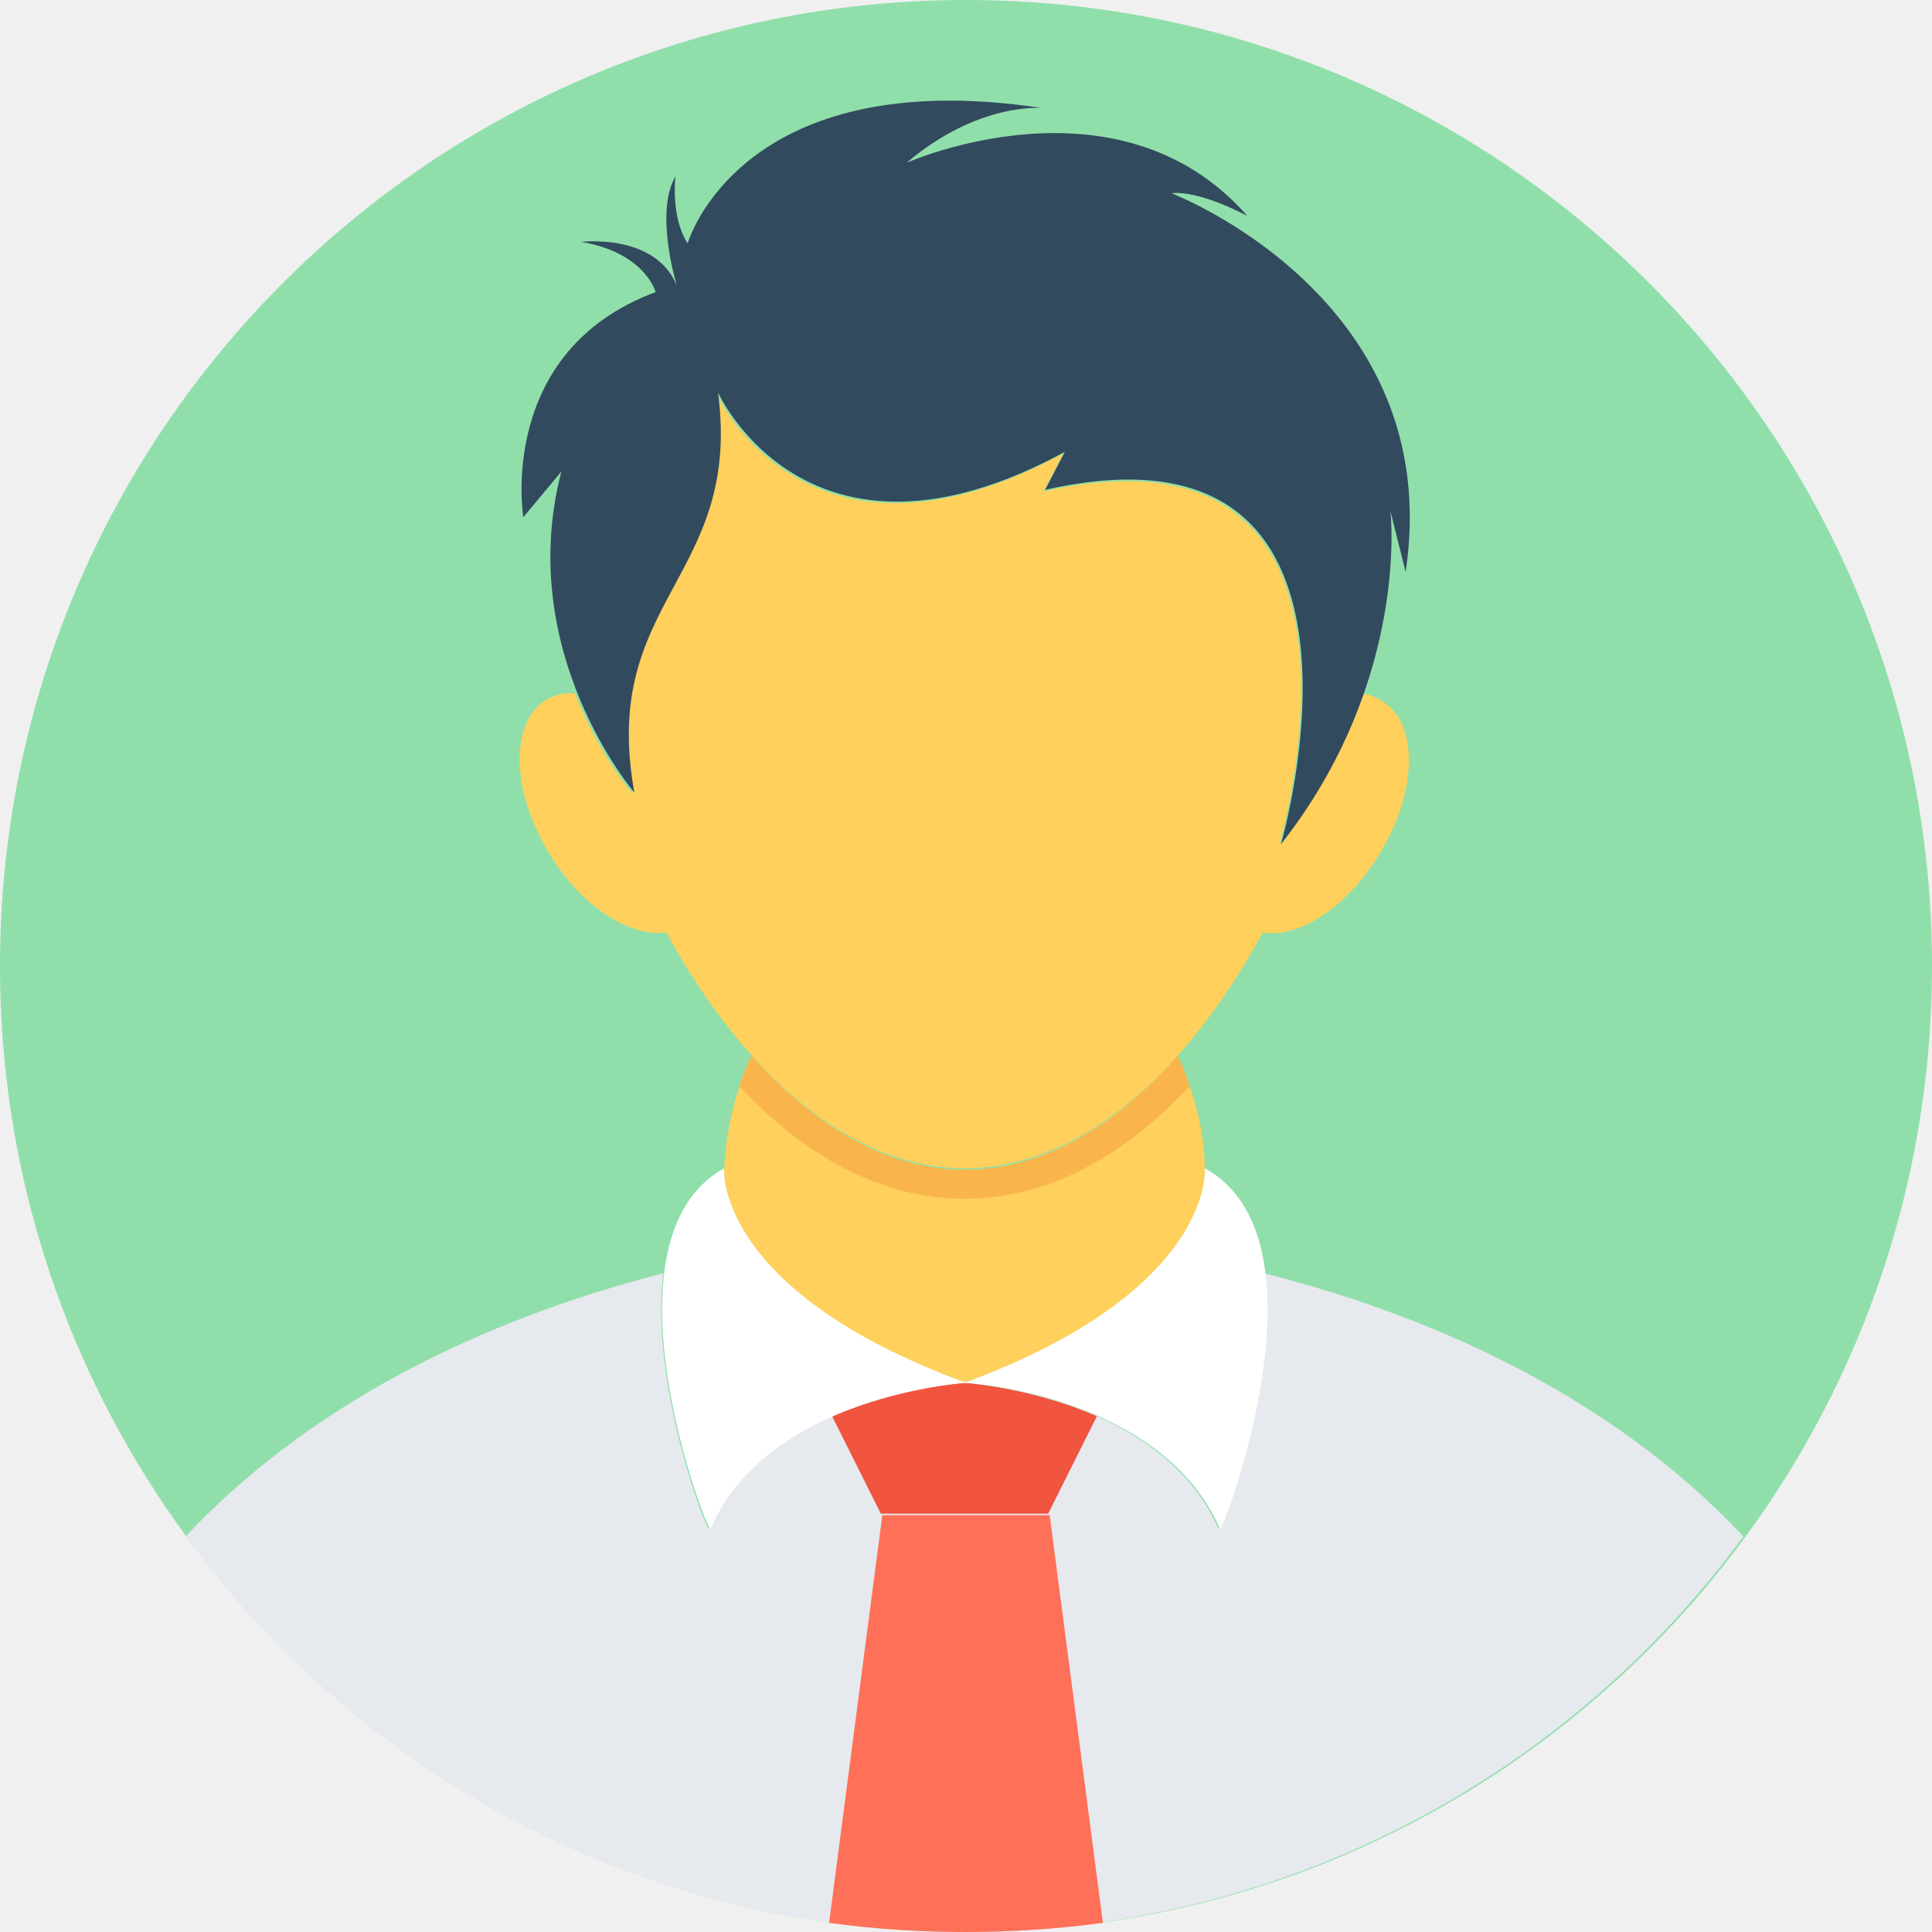
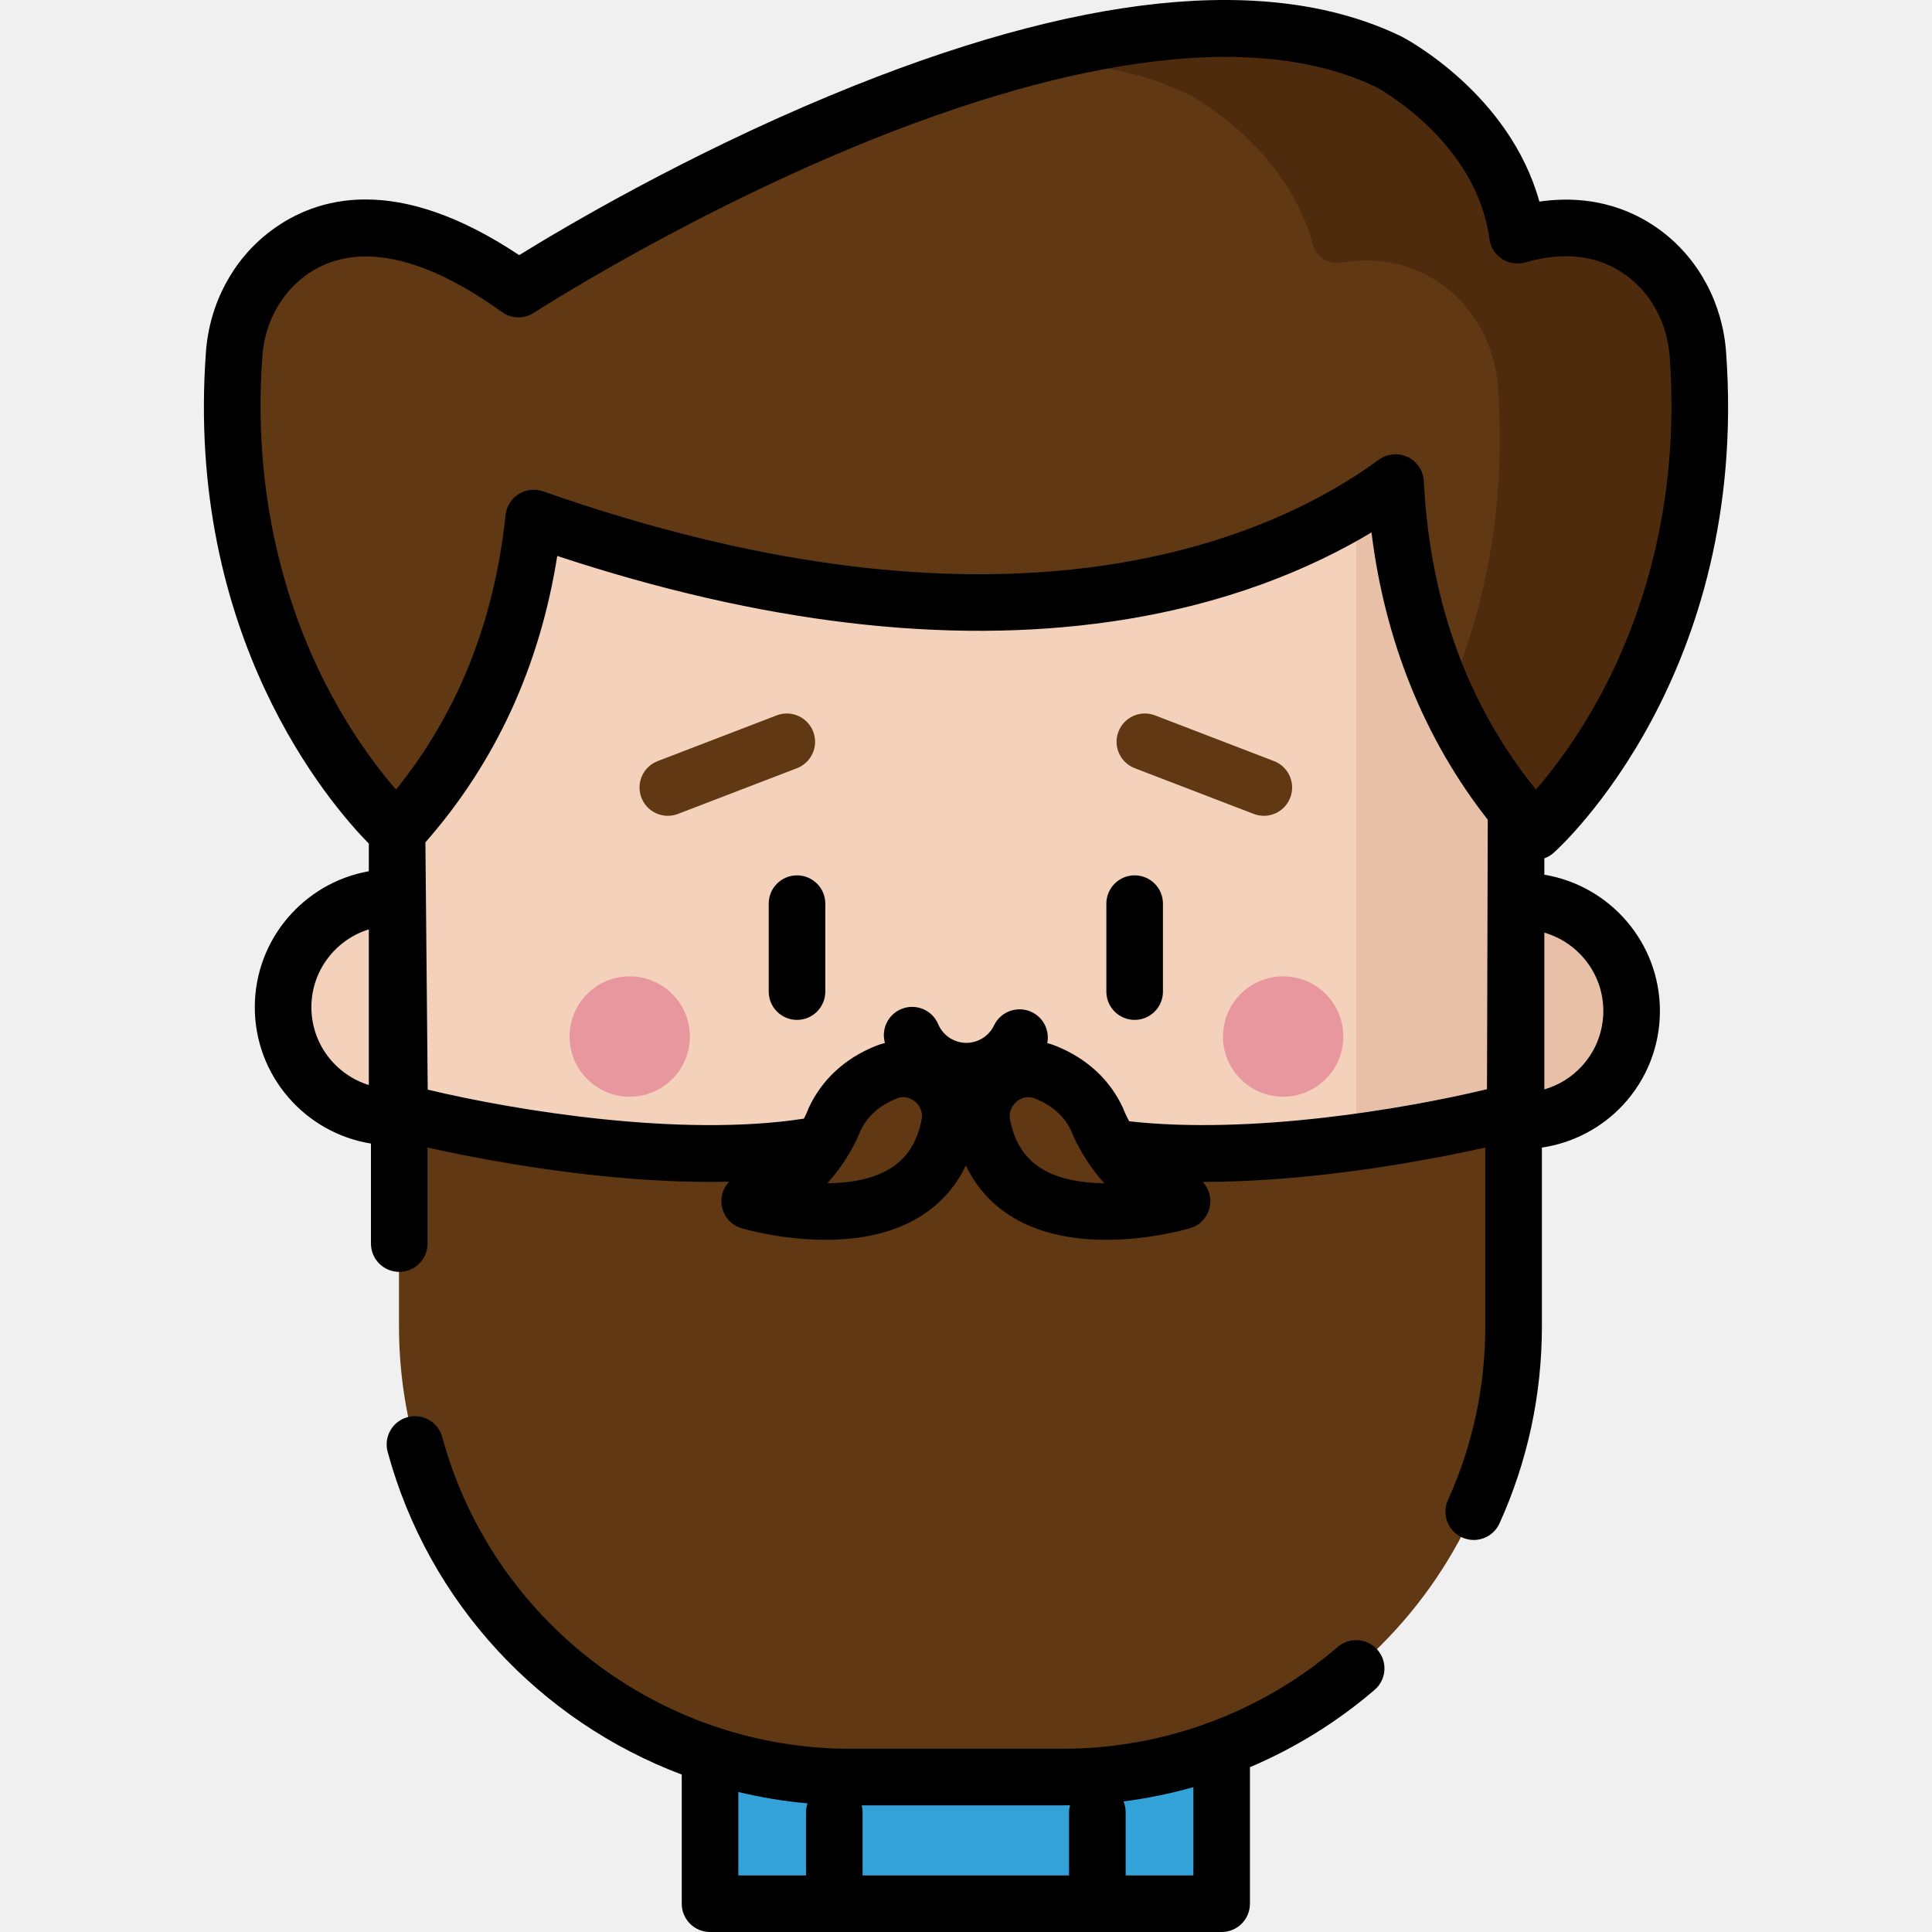
- <svg xmlns="http://www.w3.org/2000/svg" version="1.1" id="Layer_1" x="0px" y="0px" viewBox="0 0 508 508" style="enable-background:new 0 0 508 508;" xml:space="preserve">
-   <circle style="fill:#90DFAA;" cx="254" cy="254" r="254" />
+ <svg xmlns="http://www.w3.org/2000/svg" version="1.1" id="Capa_1" x="0px" y="0px" viewBox="0 0 512 512" style="enable-background:new 0 0 512 512;" xml:space="preserve">
+   <path style="fill:#F3D1BB;" d="M323.747,504.502v-42.648c0-14.24-6.987-27.867-18.535-36.197c-5.835-4.209-12.67-6.966-19.796-7.969  c-9.239-1.301-9.363-1.02-9.363-10.695c0-0.026,0-6.384,0-6.384H235.86c0,0,0,6.358,0,6.384c0,9.675-0.123,9.395-9.363,10.695  c-7.126,1.003-13.96,3.76-19.795,7.969c-11.548,8.33-18.535,21.957-18.535,36.197v42.648H323.747z" />
+   <path style="fill:#33A2D8;" d="M323.743,461.857v42.646H188.171v-42.646c0-14.243,6.981-27.869,18.527-36.195  c3.729-2.69,7.865-4.784,12.227-6.207c2.463-0.805,5.003-1.399,7.576-1.766c3.768-0.532,6.019-0.789,7.364-1.579l1.727,0.383  l4.354,2.463c9.842,5.581,21.874,5.621,31.755,0.109l4.62-2.572l1.727-0.383c1.344,0.789,3.596,1.047,7.364,1.579  c2.572,0.367,5.113,0.961,7.576,1.766c4.362,1.422,8.498,3.518,12.227,6.207C316.763,433.987,323.743,447.613,323.743,461.857z" />
+   <path style="fill:#F3D1BB;" d="M105.198,122.649v115.167h-1.071c-16.074,0-29.105,13.03-29.105,29.105l0,0  c0,16.074,13.031,29.105,29.105,29.105h1.122c1.678,57.642,48.929,103.856,106.977,103.856h82.472  c59.109,0,107.027-47.918,107.027-107.027V122.649H105.198z" />
+   <path style="fill:#E8C0A8;" d="M403.289,238.816h-1.562V122.649h-42.313v170.2c0,59.116-47.909,107.026-107.026,107.026H294.7  c57.705,0,104.743-45.67,106.937-102.85h1.65c8.446,0,16.052-3.598,21.368-9.344c4.802-5.19,7.737-12.133,7.737-19.76l0,0  C432.394,251.846,419.364,238.816,403.289,238.816z" />
  <g>
-     <path style="fill:#E6E9EE;" d="M255.2,363.2c-0.4,0-0.8,0.4-1.6,0.4c-0.4,0-0.8-0.4-1.6-0.4H255.2z" />
-     <path style="fill:#E6E9EE;" d="M458.4,404c-46,62.8-120.8,104-204.8,104S95.2,467.2,48.8,404c36-38.4,84.8-58.8,125.6-69.2   c-3.6,29.2,11.6,68.4,12,67.2c15.2-35.2,66.8-38.4,66.8-38.4s51.6,2.8,67.2,38.4c0.4,0.8,15.6-38,12-67.2   C373.6,345.2,422.4,365.6,458.4,404z" />
+     <path style="fill:#603813;" d="M252.596,289.26c-37.47,33.624-146.863,5.352-146.863,5.352v56.796   c0,66.015,53.515,119.53,119.53,119.53h28.127h28.127c66.015,0,119.53-53.515,119.53-119.53v-56.796   c0,0-104.173,28.272-141.643-5.352C257.452,287.509,254.548,287.509,252.596,289.26z" />
+     <path style="fill:#603813;" d="M251.629,298.217c1.905-9.603-7.627-17.711-16.714-14.069c-5.386,2.158-10.728,5.979-13.788,12.705   c0,0-5.787,16.254-22.426,21.454C198.701,318.306,244.903,332.111,251.629,298.217z" />
+     <path style="fill:#603813;" d="M260.371,298.217c-1.905-9.603,7.627-17.711,16.714-14.069c5.386,2.158,10.728,5.979,13.788,12.705   c0,0,5.787,16.254,22.426,21.454C313.298,318.306,267.098,332.111,260.371,298.217z" />
  </g>
-   <path style="fill:#FFD05B;" d="M316.8,308L316.8,308c0,5.2-3.2,32.8-61.6,55.2H252c-58.4-22.4-61.6-50-61.6-55.2l0,0  c0.4-10.4,2.8-20.8,7.2-30.4c16,18,35.2,30,56,30c20.4,0,40-11.6,56-30C314,287.2,316.8,297.6,316.8,308z" />
-   <path style="fill:#F1543F;" d="M288.4,372.4L275.6,398h-44l-12.8-25.6c17.6-7.6,34.8-8.8,34.8-8.8S271.2,364.8,288.4,372.4z" />
-   <path style="fill:#FF7058;" d="M218,505.6c11.6,1.6,23.6,2.4,36,2.4c12,0,24-0.8,36-2.4l-14-107.2h-44L218,505.6z" />
  <g>
-     <path style="fill:#FFFFFF;" d="M316.8,307.2c0,0,2.8,32-63.2,56.4c0,0,51.6,2.8,67.2,38.4C321.2,403.6,351.2,326,316.8,307.2z" />
-     <path style="fill:#FFFFFF;" d="M190.4,307.2c-34,18.8-4.4,96-3.6,94.8c15.2-35.2,67.2-38.4,67.2-38.4   C187.6,339.2,190.4,307.2,190.4,307.2z" />
+     <circle style="fill:#E8979F;" cx="166.878" cy="274.692" r="15.946" />
+     <circle style="fill:#E8979F;" cx="340.047" cy="274.692" r="15.946" />
  </g>
-   <path style="fill:#F9B54C;" d="M312.8,285.6c-16.8,18-36.8,29.6-59.2,29.6s-42.4-11.6-59.2-29.6c0.8-2.8,2-5.6,3.2-8  c16,18,35.2,30,56,30s40-11.6,56-30C310.8,280,312,282.8,312.8,285.6z" />
-   <path style="fill:#FFD05B;" d="M362.8,224.4c-8.4,14-21.2,22.4-30.8,20.8c-19.2,35.6-47.2,62-78.4,62s-59.2-26.8-78.4-62  c-9.6,1.2-22.4-6.8-30.8-20.8c-10-16.4-10.4-34.4-0.8-40.4c2.4-1.2,4.8-2,7.6-1.6c6.4,16.4,15.2,26.4,15.2,26.4  c-9.2-50.8,28.4-56.4,22-105.2c0,0,23.6,52.4,91.2,15.6l-5.2,10c94.4-21.2,62.8,90,62,92.8c10.8-13.6,17.6-27.2,21.6-39.6  c1.6,0,3.6,0.8,4.8,1.6C373.2,189.6,372.8,208,362.8,224.4z" />
-   <path style="fill:#324A5E;" d="M308,50.8c7.6-0.8,20,6,20,6c-34-38.8-89.6-14-89.6-14c18.8-16,35.6-14.4,35.6-14.4  c-79.6-12-93.2,35.6-93.2,35.6c-3.6-5.6-3.6-13.6-3.2-17.6C172,56,178,75.2,178,75.2c-5.6-14-25.2-11.6-25.2-11.6  c16.8,2.8,19.6,13.2,19.6,13.2c-42,15.6-34.8,59.2-34.8,59.2l10-12c-12.4,47.6,19.2,84.4,19.2,84.4c-9.2-50.8,28.4-56.4,22-105.2  c0,0,23.6,52.4,91.2,15.6l-5.2,10c95.6-21.6,62,93.2,62,93.2c34-43.2,28.8-87.6,28.8-87.6l4,16C380.4,78.4,308,50.8,308,50.8z" />
+   <path style="fill:#603813;" d="M449.909,93.872c-0.762-10.47-5.77-20.323-14.153-26.641c-7.408-5.583-18.312-9.304-33.659-4.892  c-4.045-30.314-34.138-45.987-34.138-45.987c-79.063-38.16-230.602,60.252-230.602,60.252c-30.662-22.04-49.954-17.847-61.198-9.372  c-8.383,6.318-13.392,16.172-14.153,26.641C56.008,176.304,105.198,220.4,105.198,220.4c24.204-26.467,33.463-57.005,36.189-83.115  c128.704,45.142,199.871,11.466,228.414-9.403c1.402,27.95,9.74,62.8,36.916,92.518C406.717,220.4,455.907,176.304,449.909,93.872z" />
+   <path style="fill:#4F2B0E;" d="M406.722,220.407c-10.283-11.248-17.876-23.245-23.419-35.309  c9.092-20.608,16.149-48.271,13.658-82.563c-0.763-10.457-5.771-20.313-14.153-26.633c-6.37-4.795-15.308-8.218-27.424-6.298  c-3.375,0.534-6.609-1.578-7.486-4.88C340.948,38.538,315,25.021,315,25.021c-13.738-6.628-29.672-9.145-46.624-8.757  c35.671-9.922,72.024-13.202,99.582,0.094c0,0,30.087,15.667,34.145,45.981c15.344-4.419,26.244-0.696,33.649,4.887  c8.382,6.32,13.39,16.175,14.153,26.646C455.903,176.3,406.722,220.407,406.722,220.407z" />
+   <path d="M365.086,437.265c-2.697-3.141-7.429-3.504-10.572-0.806c-20.272,17.4-46.171,26.981-72.926,26.981h-56.256  c-50.462,0-94.927-33.969-108.13-82.607c-1.085-3.996-5.208-6.353-9.2-5.271c-3.996,1.085-6.356,5.204-5.271,9.2  c10.892,40.126,40.554,71.428,77.938,85.517v34.223c0,4.141,3.356,7.498,7.498,7.498h135.581c4.141,0,7.498-3.357,7.498-7.498  v-36.177c11.915-5.058,23.074-11.94,33.035-20.489C367.422,445.141,367.782,440.407,365.086,437.265z M213.602,497.006h-17.938  v-22.114c5.975,1.44,12.093,2.465,18.321,3.023c-0.246,0.742-0.383,1.532-0.383,2.357V497.006z M283.317,497.006h-54.72v-16.734  c0-0.635-0.087-1.247-0.236-1.836h53.227c0.657,0,1.314-0.012,1.97-0.022c-0.152,0.595-0.242,1.215-0.242,1.858v16.734H283.317z   M316.251,497.006h-17.938v-16.734c0-1.018-0.205-1.988-0.573-2.874c6.273-0.804,12.46-2.074,18.511-3.791V497.006z" />
+   <g>
+     <path style="fill:#603813;" d="M176.982,216.196c-3.014,0-5.855-1.829-7.001-4.81c-1.484-3.865,0.444-8.202,4.309-9.687   l31.532-12.116c3.867-1.487,8.203,0.445,9.688,4.31c1.484,3.865-0.444,8.202-4.309,9.687l-31.532,12.116   C178.786,216.035,177.875,216.196,176.982,216.196z" />
+     <path style="fill:#603813;" d="M334.93,216.196c-0.893,0-1.803-0.161-2.688-0.501l-31.532-12.116   c-3.865-1.485-5.794-5.822-4.309-9.687c1.483-3.865,5.819-5.797,9.688-4.31l31.532,12.116c3.865,1.485,5.794,5.822,4.309,9.687   C340.785,214.366,337.944,216.196,334.93,216.196z" />
+   </g>
+   <path d="M211.217,270.282c-4.141,0-7.498-3.357-7.498-7.498v-23.308c0-4.141,3.356-7.498,7.498-7.498  c4.141,0,7.498,3.357,7.498,7.498v23.308C218.715,266.925,215.358,270.282,211.217,270.282z" />
+   <path d="M300.695,270.282c-4.141,0-7.498-3.357-7.498-7.498v-23.308c0-4.141,3.356-7.498,7.498-7.498  c4.142,0,7.498,3.357,7.498,7.498v23.308C308.192,266.925,304.836,270.282,300.695,270.282z" />
+   <path d="M409.265,231.814v-4.351c0.896-0.317,1.747-0.807,2.499-1.48c2.12-1.9,51.86-47.531,45.666-132.655l0,0  c-0.938-12.897-7.178-24.592-17.119-32.085c-6.639-5.003-17.329-9.977-32.361-7.82c-7.931-28.546-35.227-43.067-36.485-43.722  c-0.068-0.035-0.136-0.069-0.205-0.102C336.461-7.197,285.631-1.933,220.176,25.243c-39.133,16.248-71.302,35.383-82.584,42.374  c-32.481-21.648-53.685-15.582-65.904-6.373c-9.94,7.493-16.18,19.187-17.118,32.084c-5.477,75.278,32.781,119.663,43.173,130.24  v7.321c-17.148,3.03-30.218,18.029-30.218,36.033c0,18.201,13.356,33.337,30.782,36.133v26.508c0,4.141,3.356,7.498,7.498,7.498  c4.141,0,7.498-3.357,7.498-7.498V304.11c11.179,2.491,31.059,6.38,53.019,8.171c9.625,0.785,18.579,1.066,26.902,0.883  c-1.296,1.371-2.072,3.208-2.06,5.189c0.021,3.297,2.192,6.193,5.35,7.137c0.681,0.203,10.501,3.071,22.245,3.071  c8.112,0,17.141-1.368,24.708-5.927c5.561-3.351,9.736-7.969,12.492-13.778c2.756,5.809,6.931,10.427,12.493,13.778  c7.568,4.559,16.596,5.927,24.709,5.927c11.742,0,21.564-2.868,22.245-3.071c3.158-0.943,5.33-3.84,5.35-7.137  c0.012-1.955-0.748-3.769-2.014-5.135c6.874-0.004,14.15-0.307,21.863-0.936c21.96-1.79,41.84-5.68,53.019-8.171v47.297  c0,16.075-3.33,31.589-9.898,46.112c-1.705,3.773-0.03,8.215,3.743,9.921c1.001,0.453,2.051,0.668,3.084,0.668  c2.856,0,5.583-1.639,6.837-4.41c7.452-16.478,11.23-34.071,11.23-52.291v-47.286c8.204-1.215,15.855-5.198,21.546-11.349  l0.001-0.001c6.274-6.783,9.73-15.609,9.73-24.852C439.892,249.774,426.614,234.676,409.265,231.814z M87.988,184.479  c-10.06-18.581-21.429-49.288-18.462-90.063c0.624-8.583,4.702-16.309,11.189-21.198c3.855-2.906,9.165-5.247,16.266-5.247  c8.948,0,20.741,3.721,36.043,14.72c2.509,1.802,5.868,1.882,8.459,0.201c0.375-0.243,38.026-24.552,84.648-43.884  c42.051-17.439,100.192-34.35,138.484-15.966c1.597,0.863,26.697,14.841,30.092,40.288c0.289,2.161,1.504,4.09,3.329,5.284  c1.826,1.194,4.08,1.532,6.174,0.93c10.663-3.068,19.774-1.829,27.075,3.674c6.486,4.889,10.564,12.615,11.189,21.198l0,0  c2.945,40.464-8.244,70.993-18.148,89.479c-6.282,11.726-12.865,20.247-17.289,25.339c-18.122-22.407-28.107-49.859-29.707-81.729  c-0.138-2.753-1.774-5.207-4.263-6.392c-2.488-1.185-5.425-0.91-7.65,0.716c-13.629,9.965-37.406,22.927-73.288,28.087  c-43.314,6.226-93.18-0.402-148.219-19.706c-2.162-0.758-4.556-0.487-6.493,0.741c-1.936,1.227-3.206,3.274-3.444,5.554  c-2.936,28.099-12.691,52.53-29.024,72.738C100.619,204.267,94.214,195.978,87.988,184.479z M82.519,266.92  c0-9.69,6.418-17.896,15.223-20.627v41.254C88.938,284.816,82.519,276.611,82.519,266.92z M244.232,296.758  c-1.197,6.03-3.97,10.288-8.477,13.014c-4.61,2.788-10.644,3.751-16.5,3.801c5.501-6.067,8.11-12.183,8.744-13.812  c1.863-3.964,5.026-6.796,9.662-8.654c2.338-0.94,4.146,0.25,4.815,0.805C243.024,292.366,244.768,294.059,244.232,296.758z   M276.16,309.772c-4.508-2.727-7.282-6.984-8.478-13.014c-0.535-2.7,1.208-4.392,1.756-4.846c0.669-0.554,2.478-1.743,4.816-0.805  c4.636,1.857,7.799,4.69,9.662,8.654c0.634,1.629,3.243,7.745,8.744,13.811C286.805,313.523,280.769,312.56,276.16,309.772z   M299.252,297.153c-0.919-1.668-1.349-2.792-1.358-2.816c-0.071-0.2-0.15-0.397-0.238-0.589c-3.429-7.535-9.591-13.261-17.824-16.56  c-0.753-0.302-1.519-0.547-2.292-0.751c0.654-3.283-0.955-6.714-4.113-8.224c-3.736-1.784-8.212-0.204-9.997,3.532  c-1.342,2.808-4.218,4.622-7.327,4.622c-3.269,0-6.201-1.945-7.476-4.956c-1.612-3.814-6.012-5.598-9.825-3.985  c-3.531,1.493-5.316,5.375-4.281,8.97c-0.822,0.21-1.635,0.471-2.436,0.791c-8.233,3.299-14.395,9.025-17.824,16.56  c-0.088,0.193-0.167,0.389-0.238,0.589c-0.011,0.032-0.323,0.85-0.981,2.121c-32.661,5.03-76.229-2.098-99.693-7.688l-0.611-65.541  c18.576-21.147,30.317-46.621,34.938-75.898c53.918,17.803,103.193,23.667,146.589,17.427c30.843-4.435,53.607-14.301,69.196-23.664  c3.539,28.813,14.048,54.766,30.809,76.134l-0.202,71.425C371.976,293.968,331.425,300.752,299.252,297.153z M419.155,282.589  c-2.741,2.963-6.139,5.038-9.89,6.106v-41.533c9.016,2.599,15.633,10.917,15.633,20.759  C424.897,273.376,422.858,278.586,419.155,282.589z" />
  <g>
</g>
  <g>
</g>
  <g>
</g>
  <g>
</g>
  <g>
</g>
  <g>
</g>
  <g>
</g>
  <g>
</g>
  <g>
</g>
  <g>
</g>
  <g>
</g>
  <g>
</g>
  <g>
</g>
  <g>
</g>
  <g>
</g>
</svg>
